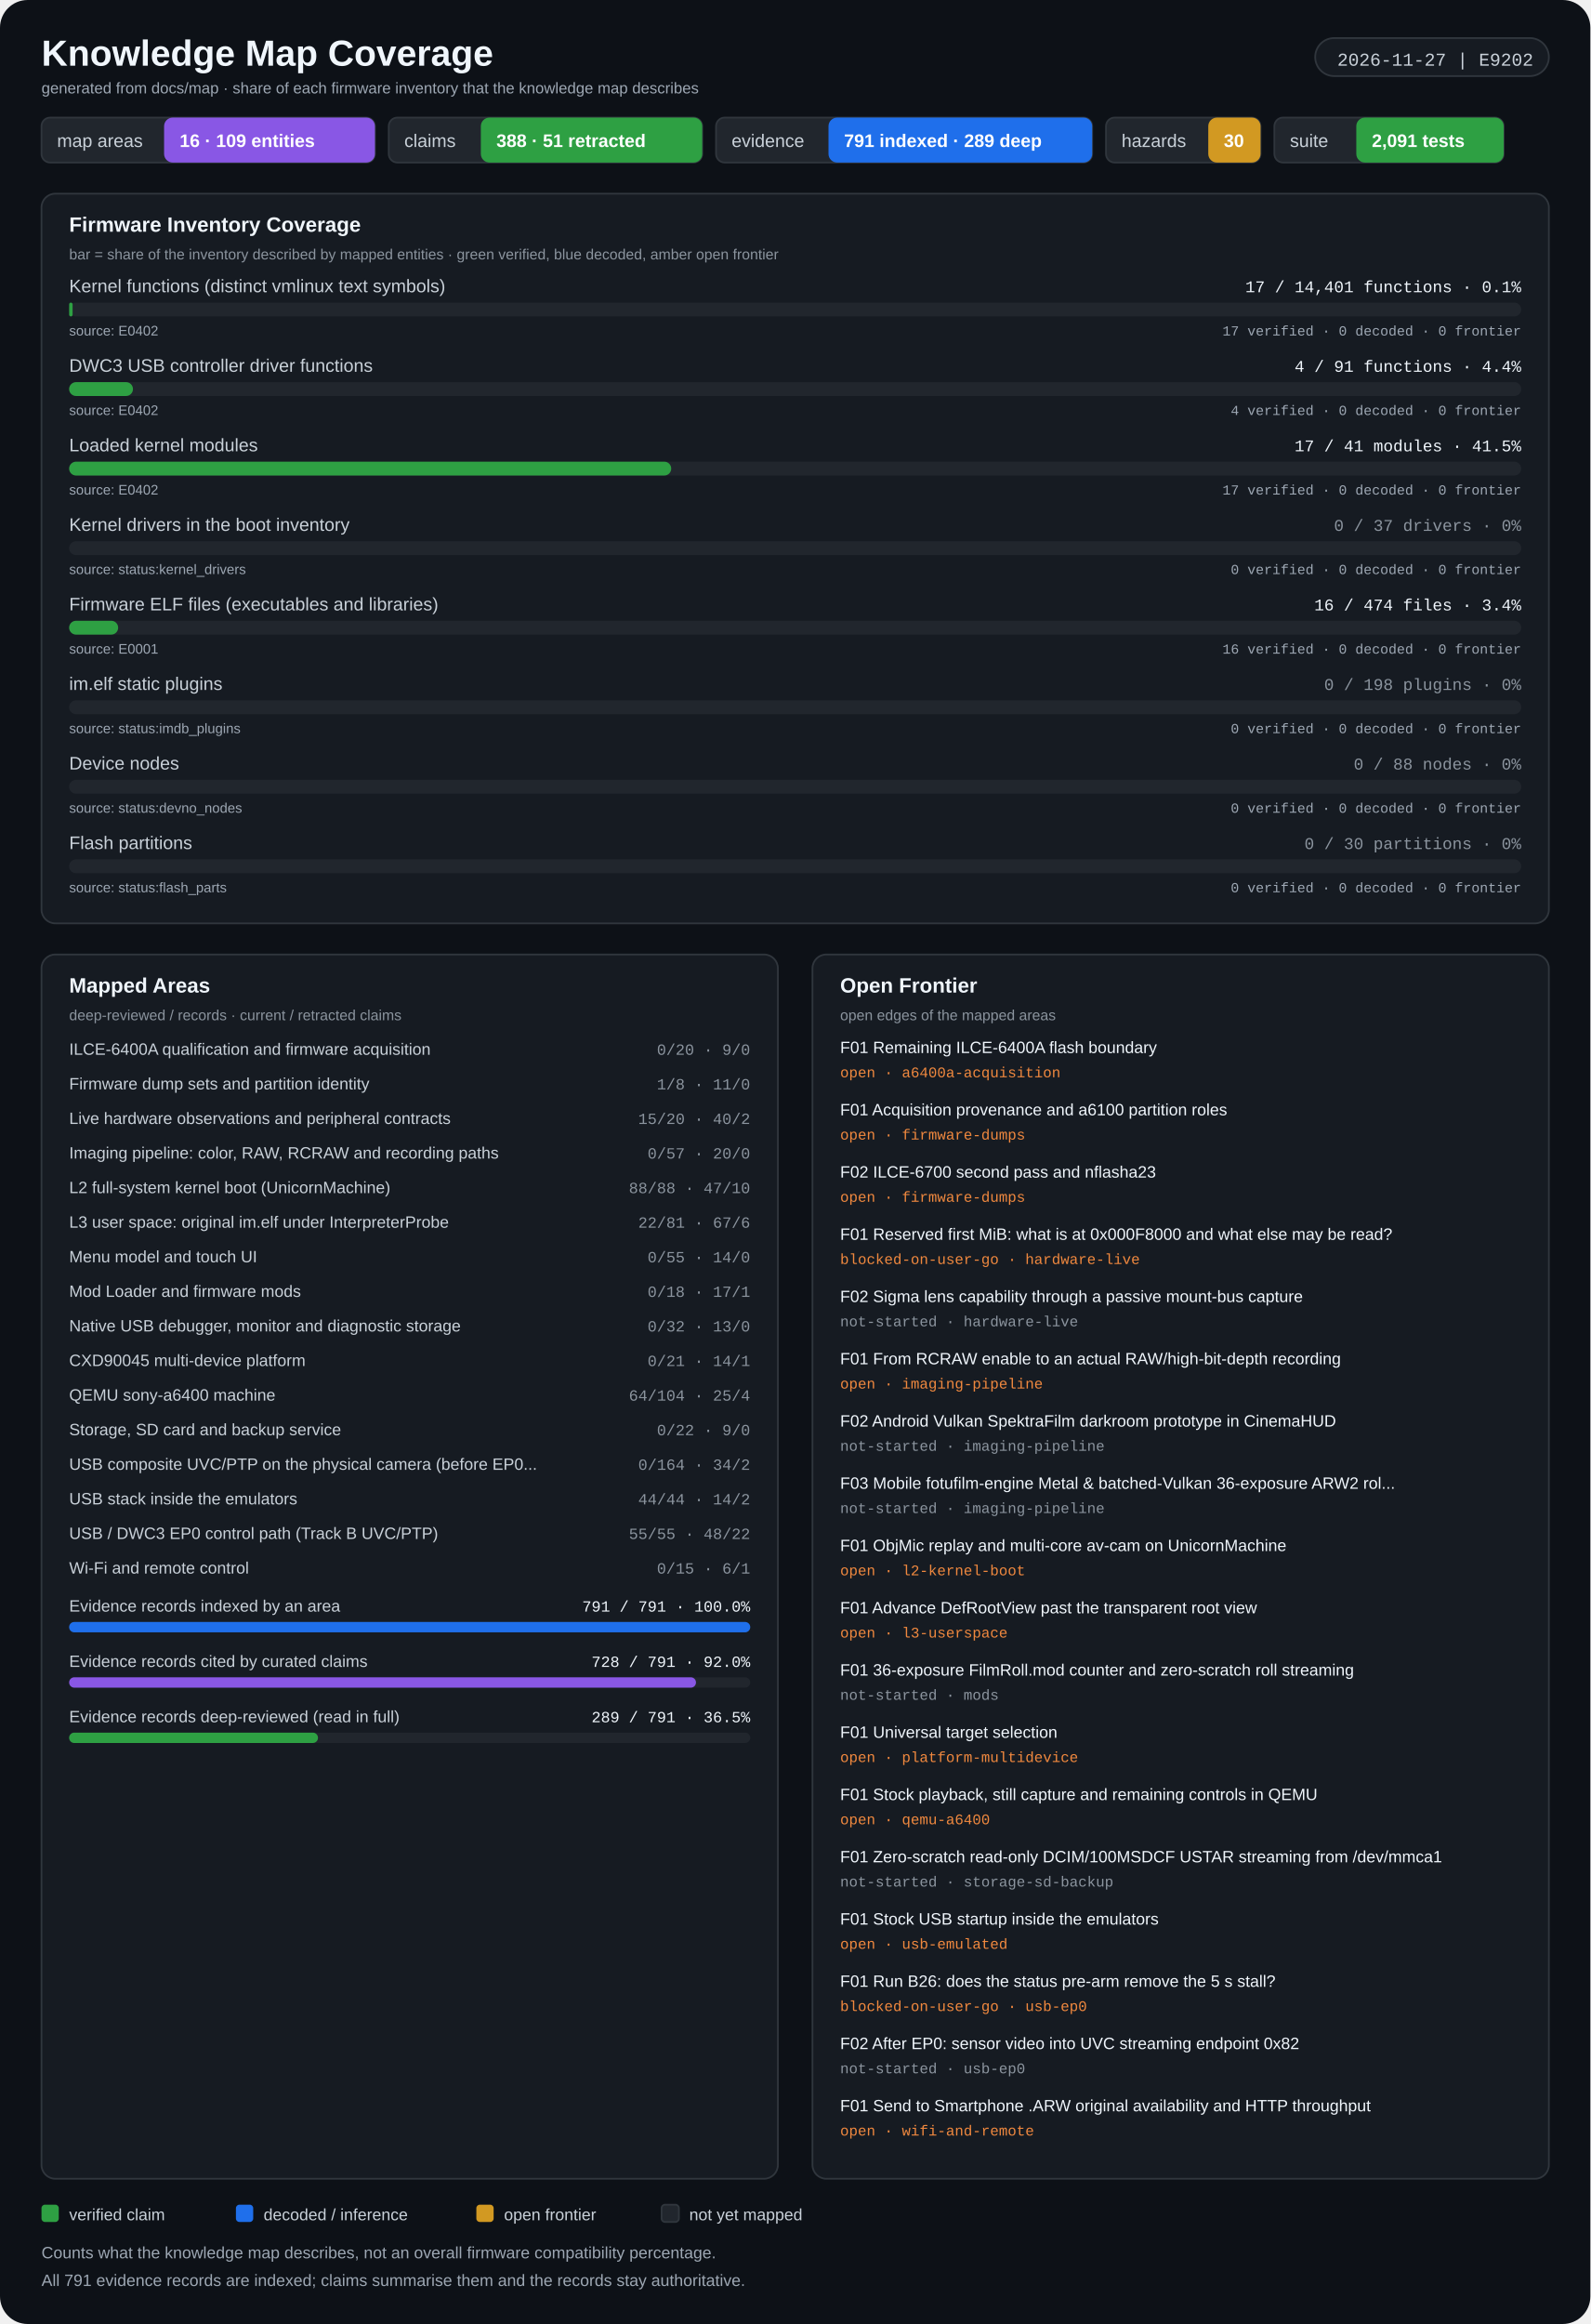
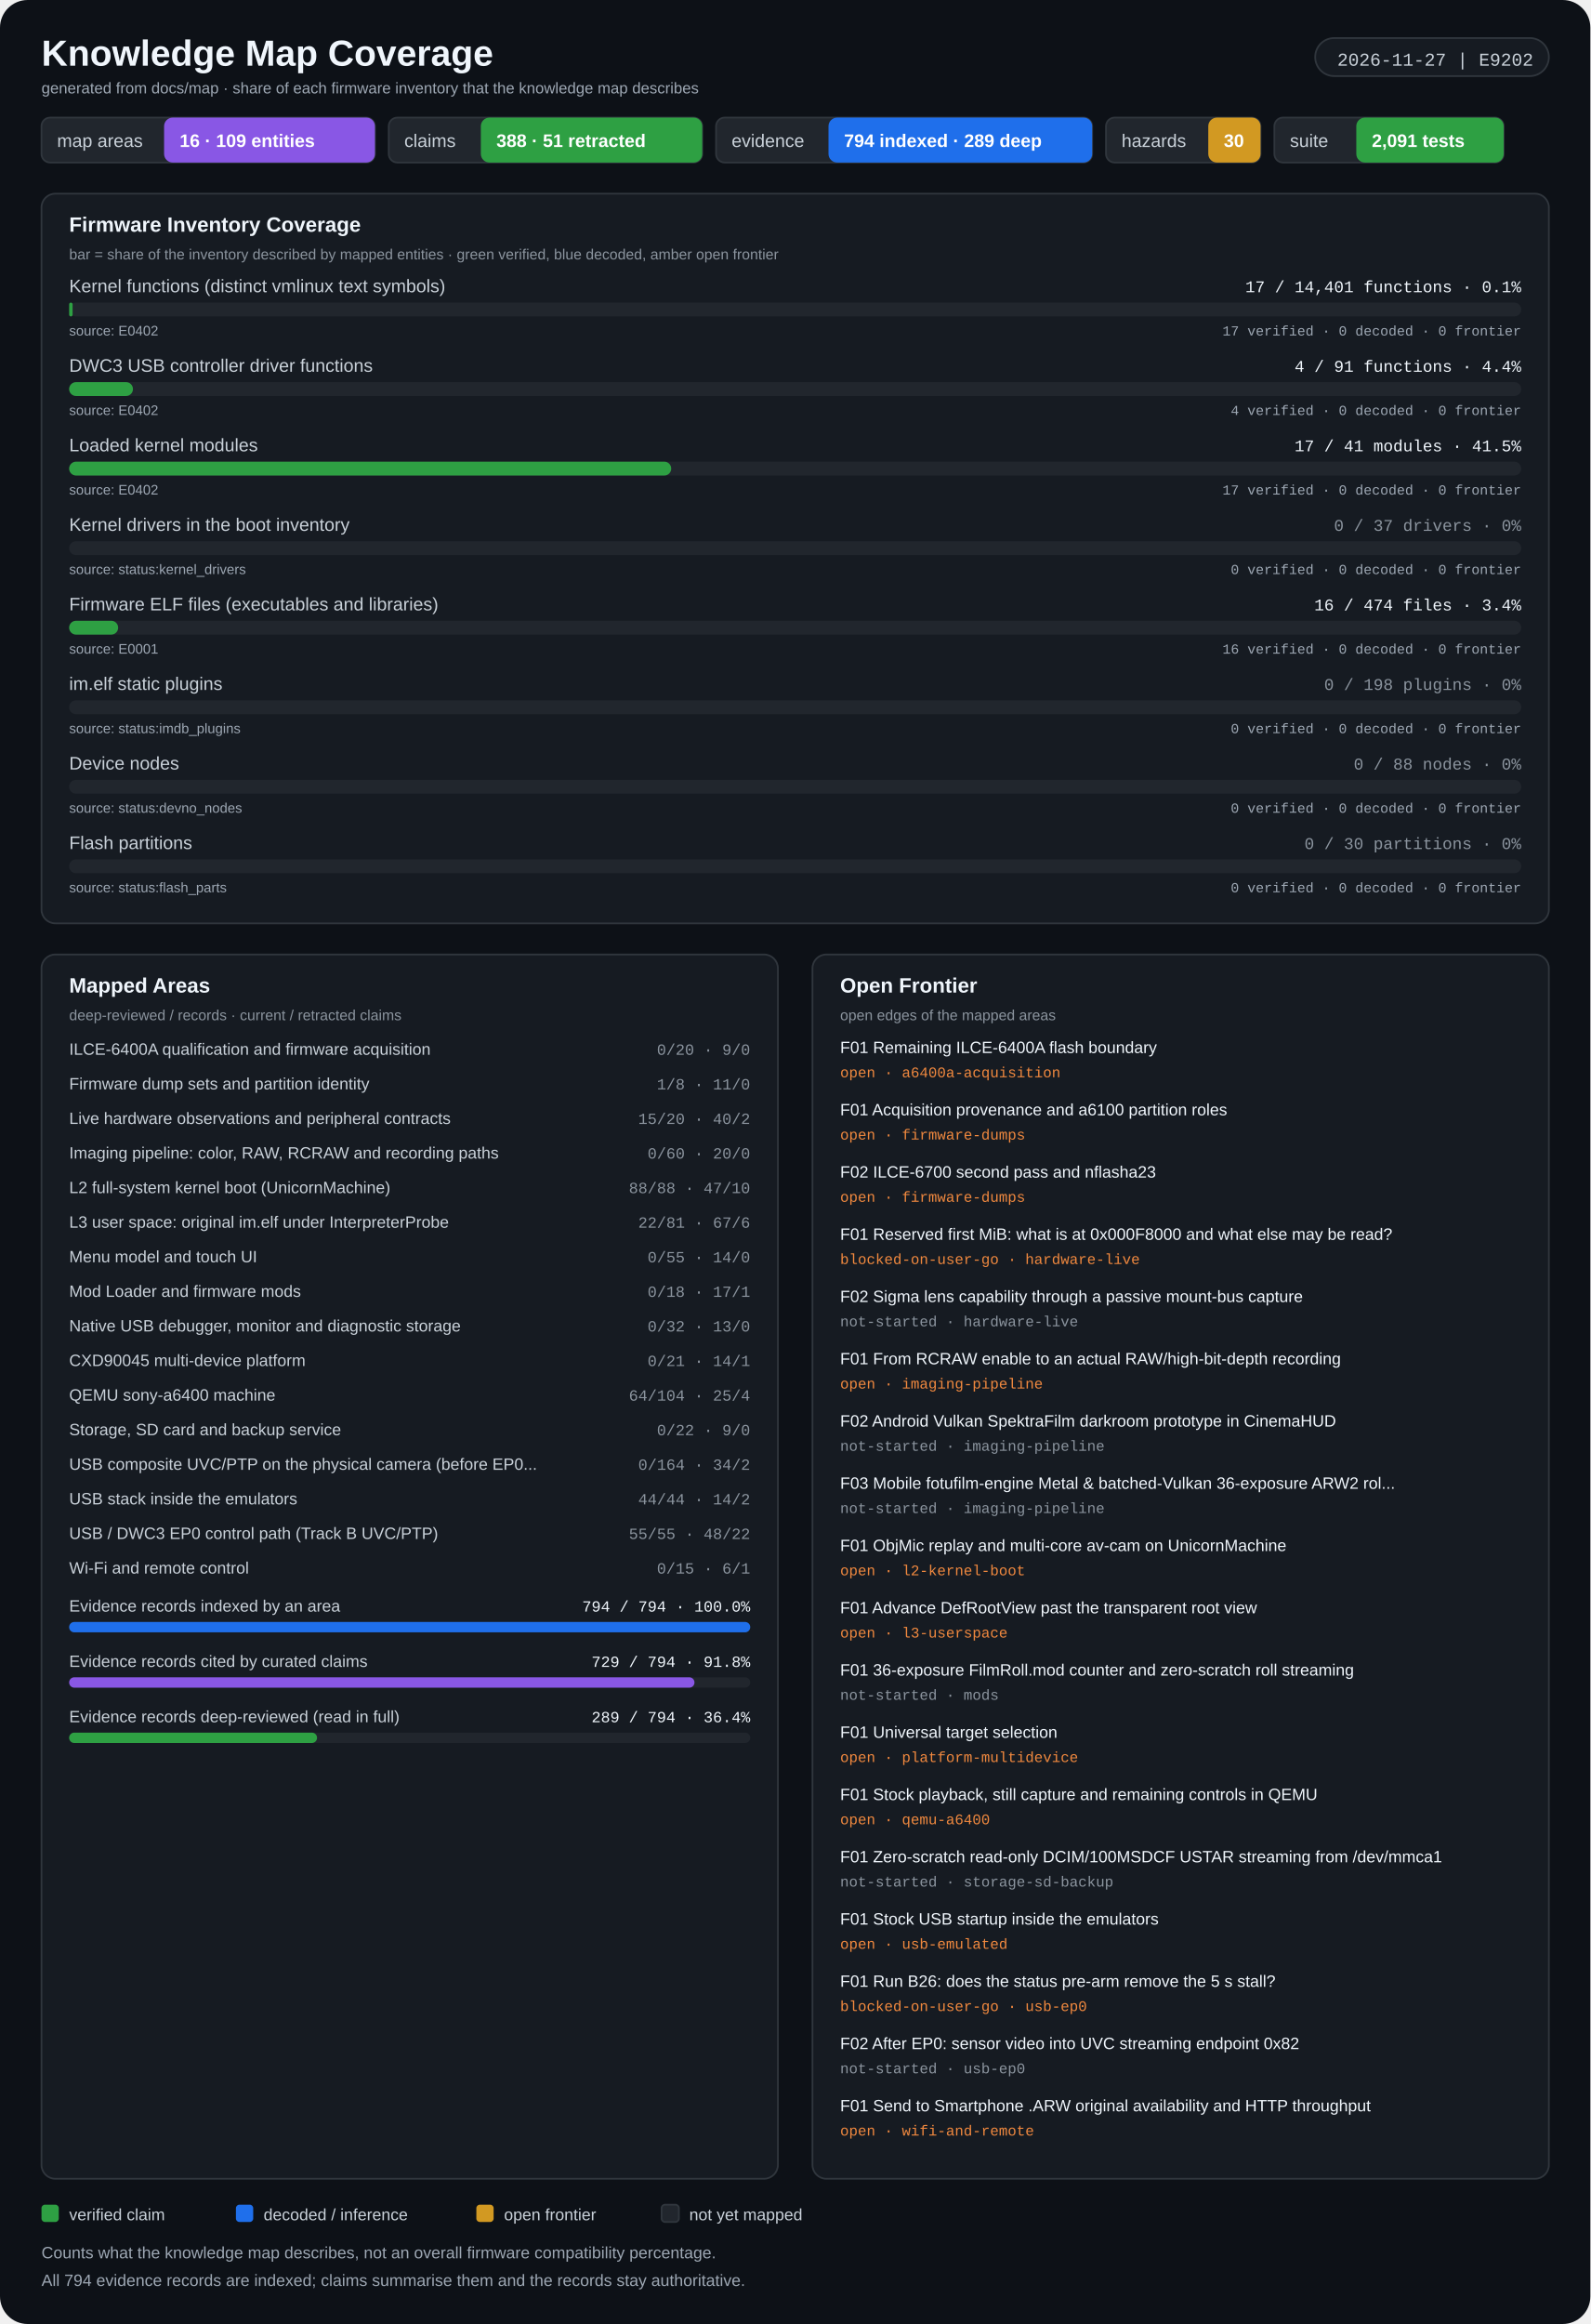
<svg xmlns="http://www.w3.org/2000/svg" width="920" height="1344" viewBox="0 0 920 1344" role="img" aria-labelledby="title desc">
  <rect width="920" height="1344" rx="16" fill="#0d1117" />
  <g>
    <text x="24" y="38" fill="#f0f6fc" font-size="21" font-weight="700" font-family="Segoe UI, Arial, sans-serif" text-anchor="start">Knowledge Map Coverage</text>
    <text x="24" y="54" fill="#9da7b3" font-size="9" font-weight="400" font-family="Segoe UI, Arial, sans-serif" text-anchor="start">generated from docs/map · share of each firmware inventory that the knowledge map describes</text>
    <rect x="760.82" y="22" width="135.18" height="22" rx="11" fill="#161b22" stroke="#30363d" stroke-width="1" />
    <text x="887" y="38" fill="#c9d1d9" font-size="10.5" font-weight="400" font-family="Consolas, 'Courier New', monospace" text-anchor="end">2026-11-27 | E9202</text>
    <rect x="24" y="68" width="192.878" height="26" rx="5" fill="#21262d" stroke="#30363d" stroke-width="1" />
    <rect x="94.92" y="68" width="121.958" height="26" rx="5" fill="#8957e5" />
    <text x="33" y="85" fill="#c9d1d9" font-size="10.5" font-weight="400" font-family="Segoe UI, Arial, sans-serif" text-anchor="start">map areas</text>
    <text x="103.92" y="85" fill="#ffffff" font-size="10.5" font-weight="700" font-family="Segoe UI, Arial, sans-serif" text-anchor="start">16 · 109 entities</text>
    <rect x="224.878" y="68" width="181.354" height="26" rx="5" fill="#21262d" stroke="#30363d" stroke-width="1" />
    <rect x="278.158" y="68" width="128.074" height="26" rx="5" fill="#2ea043" />
    <text x="233.878" y="85" fill="#c9d1d9" font-size="10.5" font-weight="400" font-family="Segoe UI, Arial, sans-serif" text-anchor="start">claims</text>
    <text x="287.158" y="85" fill="#ffffff" font-size="10.5" font-weight="700" font-family="Segoe UI, Arial, sans-serif" text-anchor="start">388 · 51 retracted</text>
    <rect x="414.232" y="68" width="217.574" height="26" rx="5" fill="#21262d" stroke="#30363d" stroke-width="1" />
    <rect x="479.272" y="68" width="152.534" height="26" rx="5" fill="#1f6feb" />
    <text x="423.232" y="85" fill="#c9d1d9" font-size="10.5" font-weight="400" font-family="Segoe UI, Arial, sans-serif" text-anchor="start">evidence</text>
-     <text x="488.272" y="85" fill="#ffffff" font-size="10.5" font-weight="700" font-family="Segoe UI, Arial, sans-serif" text-anchor="start">791 indexed · 289 deep</text>
+     <text x="488.272" y="85" fill="#ffffff" font-size="10.5" font-weight="700" font-family="Segoe UI, Arial, sans-serif" text-anchor="start">794 indexed · 289 deep</text>
    <rect x="639.806" y="68" width="89.39" height="26" rx="5" fill="#21262d" stroke="#30363d" stroke-width="1" />
    <rect x="698.966" y="68" width="30.23" height="26" rx="5" fill="#d29922" />
    <text x="648.806" y="85" fill="#c9d1d9" font-size="10.5" font-weight="400" font-family="Segoe UI, Arial, sans-serif" text-anchor="start">hazards</text>
    <text x="707.966" y="85" fill="#ffffff" font-size="10.5" font-weight="700" font-family="Segoe UI, Arial, sans-serif" text-anchor="start">30</text>
    <rect x="737.197" y="68" width="132.667" height="26" rx="5" fill="#21262d" stroke="#30363d" stroke-width="1" />
    <rect x="784.597" y="68" width="85.267" height="26" rx="5" fill="#2ea043" />
    <text x="746.197" y="85" fill="#c9d1d9" font-size="10.5" font-weight="400" font-family="Segoe UI, Arial, sans-serif" text-anchor="start">suite</text>
    <text x="793.597" y="85" fill="#ffffff" font-size="10.5" font-weight="700" font-family="Segoe UI, Arial, sans-serif" text-anchor="start">2,091 tests</text>
    <rect x="24" y="112" width="872" height="422" rx="8" fill="#161b22" stroke="#30363d" stroke-width="1" />
    <text x="40" y="134" fill="#f0f6fc" font-size="12" font-weight="700" font-family="Segoe UI, Arial, sans-serif" text-anchor="start">Firmware Inventory Coverage</text>
    <text x="40" y="150" fill="#8b949e" font-size="8.5" font-weight="400" font-family="Segoe UI, Arial, sans-serif" text-anchor="start">bar = share of the inventory described by mapped entities · green verified, blue decoded, amber open frontier</text>
    <text x="40" y="169" fill="#c9d1d9" font-size="10.5" font-weight="400" font-family="Segoe UI, Arial, sans-serif" text-anchor="start">Kernel functions (distinct vmlinux text symbols)</text>
    <text x="880" y="169" fill="#f0f6fc" font-size="9.5" font-weight="400" font-family="Consolas, 'Courier New', monospace" text-anchor="end">17 / 14,401 functions · 0.1%</text>
    <rect x="40" y="175" width="840" height="8" rx="4" fill="#21262d" />
    <rect x="40" y="175" width="2" height="8" rx="1" fill="#2ea043" />
    <text x="40" y="194" fill="#9da7b3" font-size="8" font-weight="400" font-family="Segoe UI, Arial, sans-serif" text-anchor="start">source: E0402</text>
    <text x="880" y="194" fill="#9da7b3" font-size="8" font-weight="400" font-family="Consolas, 'Courier New', monospace" text-anchor="end">17 verified · 0 decoded · 0 frontier</text>
    <text x="40" y="215" fill="#c9d1d9" font-size="10.5" font-weight="400" font-family="Segoe UI, Arial, sans-serif" text-anchor="start">DWC3 USB controller driver functions</text>
    <text x="880" y="215" fill="#f0f6fc" font-size="9.5" font-weight="400" font-family="Consolas, 'Courier New', monospace" text-anchor="end">4 / 91 functions · 4.4%</text>
    <rect x="40" y="221" width="840" height="8" rx="4" fill="#21262d" />
    <rect x="40" y="221" width="36.923" height="8" rx="4" fill="#2ea043" />
    <text x="40" y="240" fill="#9da7b3" font-size="8" font-weight="400" font-family="Segoe UI, Arial, sans-serif" text-anchor="start">source: E0402</text>
    <text x="880" y="240" fill="#9da7b3" font-size="8" font-weight="400" font-family="Consolas, 'Courier New', monospace" text-anchor="end">4 verified · 0 decoded · 0 frontier</text>
    <text x="40" y="261" fill="#c9d1d9" font-size="10.5" font-weight="400" font-family="Segoe UI, Arial, sans-serif" text-anchor="start">Loaded kernel modules</text>
    <text x="880" y="261" fill="#f0f6fc" font-size="9.5" font-weight="400" font-family="Consolas, 'Courier New', monospace" text-anchor="end">17 / 41 modules · 41.5%</text>
    <rect x="40" y="267" width="840" height="8" rx="4" fill="#21262d" />
    <rect x="40" y="267" width="348.293" height="8" rx="4" fill="#2ea043" />
    <text x="40" y="286" fill="#9da7b3" font-size="8" font-weight="400" font-family="Segoe UI, Arial, sans-serif" text-anchor="start">source: E0402</text>
    <text x="880" y="286" fill="#9da7b3" font-size="8" font-weight="400" font-family="Consolas, 'Courier New', monospace" text-anchor="end">17 verified · 0 decoded · 0 frontier</text>
    <text x="40" y="307" fill="#c9d1d9" font-size="10.5" font-weight="400" font-family="Segoe UI, Arial, sans-serif" text-anchor="start">Kernel drivers in the boot inventory</text>
    <text x="880" y="307" fill="#8b949e" font-size="9.5" font-weight="400" font-family="Consolas, 'Courier New', monospace" text-anchor="end">0 / 37 drivers · 0%</text>
    <rect x="40" y="313" width="840" height="8" rx="4" fill="#21262d" />
    <text x="40" y="332" fill="#9da7b3" font-size="8" font-weight="400" font-family="Segoe UI, Arial, sans-serif" text-anchor="start">source: status:kernel_drivers</text>
    <text x="880" y="332" fill="#9da7b3" font-size="8" font-weight="400" font-family="Consolas, 'Courier New', monospace" text-anchor="end">0 verified · 0 decoded · 0 frontier</text>
    <text x="40" y="353" fill="#c9d1d9" font-size="10.5" font-weight="400" font-family="Segoe UI, Arial, sans-serif" text-anchor="start">Firmware ELF files (executables and libraries)</text>
    <text x="880" y="353" fill="#f0f6fc" font-size="9.5" font-weight="400" font-family="Consolas, 'Courier New', monospace" text-anchor="end">16 / 474 files · 3.4%</text>
    <rect x="40" y="359" width="840" height="8" rx="4" fill="#21262d" />
    <rect x="40" y="359" width="28.354" height="8" rx="4" fill="#2ea043" />
    <text x="40" y="378" fill="#9da7b3" font-size="8" font-weight="400" font-family="Segoe UI, Arial, sans-serif" text-anchor="start">source: E0001</text>
    <text x="880" y="378" fill="#9da7b3" font-size="8" font-weight="400" font-family="Consolas, 'Courier New', monospace" text-anchor="end">16 verified · 0 decoded · 0 frontier</text>
    <text x="40" y="399" fill="#c9d1d9" font-size="10.5" font-weight="400" font-family="Segoe UI, Arial, sans-serif" text-anchor="start">im.elf static plugins</text>
    <text x="880" y="399" fill="#8b949e" font-size="9.5" font-weight="400" font-family="Consolas, 'Courier New', monospace" text-anchor="end">0 / 198 plugins · 0%</text>
    <rect x="40" y="405" width="840" height="8" rx="4" fill="#21262d" />
    <text x="40" y="424" fill="#9da7b3" font-size="8" font-weight="400" font-family="Segoe UI, Arial, sans-serif" text-anchor="start">source: status:imdb_plugins</text>
    <text x="880" y="424" fill="#9da7b3" font-size="8" font-weight="400" font-family="Consolas, 'Courier New', monospace" text-anchor="end">0 verified · 0 decoded · 0 frontier</text>
    <text x="40" y="445" fill="#c9d1d9" font-size="10.5" font-weight="400" font-family="Segoe UI, Arial, sans-serif" text-anchor="start">Device nodes</text>
    <text x="880" y="445" fill="#8b949e" font-size="9.5" font-weight="400" font-family="Consolas, 'Courier New', monospace" text-anchor="end">0 / 88 nodes · 0%</text>
    <rect x="40" y="451" width="840" height="8" rx="4" fill="#21262d" />
    <text x="40" y="470" fill="#9da7b3" font-size="8" font-weight="400" font-family="Segoe UI, Arial, sans-serif" text-anchor="start">source: status:devno_nodes</text>
    <text x="880" y="470" fill="#9da7b3" font-size="8" font-weight="400" font-family="Consolas, 'Courier New', monospace" text-anchor="end">0 verified · 0 decoded · 0 frontier</text>
    <text x="40" y="491" fill="#c9d1d9" font-size="10.5" font-weight="400" font-family="Segoe UI, Arial, sans-serif" text-anchor="start">Flash partitions</text>
    <text x="880" y="491" fill="#8b949e" font-size="9.5" font-weight="400" font-family="Consolas, 'Courier New', monospace" text-anchor="end">0 / 30 partitions · 0%</text>
    <rect x="40" y="497" width="840" height="8" rx="4" fill="#21262d" />
    <text x="40" y="516" fill="#9da7b3" font-size="8" font-weight="400" font-family="Segoe UI, Arial, sans-serif" text-anchor="start">source: status:flash_parts</text>
    <text x="880" y="516" fill="#9da7b3" font-size="8" font-weight="400" font-family="Consolas, 'Courier New', monospace" text-anchor="end">0 verified · 0 decoded · 0 frontier</text>
    <rect x="24" y="552" width="426" height="708" rx="8" fill="#161b22" stroke="#30363d" stroke-width="1" />
    <rect x="470" y="552" width="426" height="708" rx="8" fill="#161b22" stroke="#30363d" stroke-width="1" />
    <text x="40" y="574" fill="#f0f6fc" font-size="12" font-weight="700" font-family="Segoe UI, Arial, sans-serif" text-anchor="start">Mapped Areas</text>
    <text x="40" y="590" fill="#8b949e" font-size="8.5" font-weight="400" font-family="Segoe UI, Arial, sans-serif" text-anchor="start">deep-reviewed / records · current / retracted claims</text>
    <text x="486" y="574" fill="#f0f6fc" font-size="12" font-weight="700" font-family="Segoe UI, Arial, sans-serif" text-anchor="start">Open Frontier</text>
    <text x="486" y="590" fill="#8b949e" font-size="8.5" font-weight="400" font-family="Segoe UI, Arial, sans-serif" text-anchor="start">open edges of the mapped areas</text>
    <text x="40" y="610" fill="#c9d1d9" font-size="9.5" font-weight="400" font-family="Segoe UI, Arial, sans-serif" text-anchor="start">ILCE-6400A qualification and firmware acquisition</text>
    <text x="434" y="610" fill="#8b949e" font-size="9" font-weight="400" font-family="Consolas, 'Courier New', monospace" text-anchor="end">0/20 · 9/0</text>
    <text x="40" y="630" fill="#c9d1d9" font-size="9.5" font-weight="400" font-family="Segoe UI, Arial, sans-serif" text-anchor="start">Firmware dump sets and partition identity</text>
    <text x="434" y="630" fill="#8b949e" font-size="9" font-weight="400" font-family="Consolas, 'Courier New', monospace" text-anchor="end">1/8 · 11/0</text>
    <text x="40" y="650" fill="#c9d1d9" font-size="9.5" font-weight="400" font-family="Segoe UI, Arial, sans-serif" text-anchor="start">Live hardware observations and peripheral contracts</text>
    <text x="434" y="650" fill="#8b949e" font-size="9" font-weight="400" font-family="Consolas, 'Courier New', monospace" text-anchor="end">15/20 · 40/2</text>
    <text x="40" y="670" fill="#c9d1d9" font-size="9.5" font-weight="400" font-family="Segoe UI, Arial, sans-serif" text-anchor="start">Imaging pipeline: color, RAW, RCRAW and recording paths</text>
-     <text x="434" y="670" fill="#8b949e" font-size="9" font-weight="400" font-family="Consolas, 'Courier New', monospace" text-anchor="end">0/57 · 20/0</text>
+     <text x="434" y="670" fill="#8b949e" font-size="9" font-weight="400" font-family="Consolas, 'Courier New', monospace" text-anchor="end">0/60 · 20/0</text>
    <text x="40" y="690" fill="#c9d1d9" font-size="9.5" font-weight="400" font-family="Segoe UI, Arial, sans-serif" text-anchor="start">L2 full-system kernel boot (UnicornMachine)</text>
    <text x="434" y="690" fill="#8b949e" font-size="9" font-weight="400" font-family="Consolas, 'Courier New', monospace" text-anchor="end">88/88 · 47/10</text>
    <text x="40" y="710" fill="#c9d1d9" font-size="9.5" font-weight="400" font-family="Segoe UI, Arial, sans-serif" text-anchor="start">L3 user space: original im.elf under InterpreterProbe</text>
    <text x="434" y="710" fill="#8b949e" font-size="9" font-weight="400" font-family="Consolas, 'Courier New', monospace" text-anchor="end">22/81 · 67/6</text>
    <text x="40" y="730" fill="#c9d1d9" font-size="9.5" font-weight="400" font-family="Segoe UI, Arial, sans-serif" text-anchor="start">Menu model and touch UI</text>
    <text x="434" y="730" fill="#8b949e" font-size="9" font-weight="400" font-family="Consolas, 'Courier New', monospace" text-anchor="end">0/55 · 14/0</text>
    <text x="40" y="750" fill="#c9d1d9" font-size="9.5" font-weight="400" font-family="Segoe UI, Arial, sans-serif" text-anchor="start">Mod Loader and firmware mods</text>
    <text x="434" y="750" fill="#8b949e" font-size="9" font-weight="400" font-family="Consolas, 'Courier New', monospace" text-anchor="end">0/18 · 17/1</text>
    <text x="40" y="770" fill="#c9d1d9" font-size="9.5" font-weight="400" font-family="Segoe UI, Arial, sans-serif" text-anchor="start">Native USB debugger, monitor and diagnostic storage</text>
    <text x="434" y="770" fill="#8b949e" font-size="9" font-weight="400" font-family="Consolas, 'Courier New', monospace" text-anchor="end">0/32 · 13/0</text>
    <text x="40" y="790" fill="#c9d1d9" font-size="9.5" font-weight="400" font-family="Segoe UI, Arial, sans-serif" text-anchor="start">CXD90045 multi-device platform</text>
    <text x="434" y="790" fill="#8b949e" font-size="9" font-weight="400" font-family="Consolas, 'Courier New', monospace" text-anchor="end">0/21 · 14/1</text>
    <text x="40" y="810" fill="#c9d1d9" font-size="9.5" font-weight="400" font-family="Segoe UI, Arial, sans-serif" text-anchor="start">QEMU sony-a6400 machine</text>
    <text x="434" y="810" fill="#8b949e" font-size="9" font-weight="400" font-family="Consolas, 'Courier New', monospace" text-anchor="end">64/104 · 25/4</text>
    <text x="40" y="830" fill="#c9d1d9" font-size="9.5" font-weight="400" font-family="Segoe UI, Arial, sans-serif" text-anchor="start">Storage, SD card and backup service</text>
    <text x="434" y="830" fill="#8b949e" font-size="9" font-weight="400" font-family="Consolas, 'Courier New', monospace" text-anchor="end">0/22 · 9/0</text>
    <text x="40" y="850" fill="#c9d1d9" font-size="9.5" font-weight="400" font-family="Segoe UI, Arial, sans-serif" text-anchor="start">USB composite UVC/PTP on the physical camera (before EP0...</text>
    <text x="434" y="850" fill="#8b949e" font-size="9" font-weight="400" font-family="Consolas, 'Courier New', monospace" text-anchor="end">0/164 · 34/2</text>
    <text x="40" y="870" fill="#c9d1d9" font-size="9.5" font-weight="400" font-family="Segoe UI, Arial, sans-serif" text-anchor="start">USB stack inside the emulators</text>
    <text x="434" y="870" fill="#8b949e" font-size="9" font-weight="400" font-family="Consolas, 'Courier New', monospace" text-anchor="end">44/44 · 14/2</text>
    <text x="40" y="890" fill="#c9d1d9" font-size="9.5" font-weight="400" font-family="Segoe UI, Arial, sans-serif" text-anchor="start">USB / DWC3 EP0 control path (Track B UVC/PTP)</text>
    <text x="434" y="890" fill="#8b949e" font-size="9" font-weight="400" font-family="Consolas, 'Courier New', monospace" text-anchor="end">55/55 · 48/22</text>
    <text x="40" y="910" fill="#c9d1d9" font-size="9.5" font-weight="400" font-family="Segoe UI, Arial, sans-serif" text-anchor="start">Wi-Fi and remote control</text>
    <text x="434" y="910" fill="#8b949e" font-size="9" font-weight="400" font-family="Consolas, 'Courier New', monospace" text-anchor="end">0/15 · 6/1</text>
    <text x="40" y="932" fill="#c9d1d9" font-size="9.5" font-weight="400" font-family="Segoe UI, Arial, sans-serif" text-anchor="start">Evidence records indexed by an area</text>
-     <text x="434" y="932" fill="#f0f6fc" font-size="9" font-weight="400" font-family="Consolas, 'Courier New', monospace" text-anchor="end">791 / 791 · 100.0%</text>
+     <text x="434" y="932" fill="#f0f6fc" font-size="9" font-weight="400" font-family="Consolas, 'Courier New', monospace" text-anchor="end">794 / 794 · 100.0%</text>
    <rect x="40" y="938" width="394" height="6" rx="3" fill="#21262d" />
    <rect x="40" y="938" width="394" height="6" rx="3" fill="#1f6feb" />
    <text x="40" y="964" fill="#c9d1d9" font-size="9.5" font-weight="400" font-family="Segoe UI, Arial, sans-serif" text-anchor="start">Evidence records cited by curated claims</text>
-     <text x="434" y="964" fill="#f0f6fc" font-size="9" font-weight="400" font-family="Consolas, 'Courier New', monospace" text-anchor="end">728 / 791 · 92.0%</text>
+     <text x="434" y="964" fill="#f0f6fc" font-size="9" font-weight="400" font-family="Consolas, 'Courier New', monospace" text-anchor="end">729 / 794 · 91.8%</text>
    <rect x="40" y="970" width="394" height="6" rx="3" fill="#21262d" />
-     <rect x="40" y="970" width="362.619" height="6" rx="3" fill="#8957e5" />
+     <rect x="40" y="970" width="361.746" height="6" rx="3" fill="#8957e5" />
    <text x="40" y="996" fill="#c9d1d9" font-size="9.5" font-weight="400" font-family="Segoe UI, Arial, sans-serif" text-anchor="start">Evidence records deep-reviewed (read in full)</text>
-     <text x="434" y="996" fill="#f0f6fc" font-size="9" font-weight="400" font-family="Consolas, 'Courier New', monospace" text-anchor="end">289 / 791 · 36.5%</text>
+     <text x="434" y="996" fill="#f0f6fc" font-size="9" font-weight="400" font-family="Consolas, 'Courier New', monospace" text-anchor="end">289 / 794 · 36.4%</text>
    <rect x="40" y="1002" width="394" height="6" rx="3" fill="#21262d" />
-     <rect x="40" y="1002" width="143.952" height="6" rx="3" fill="#2ea043" />
+     <rect x="40" y="1002" width="143.408" height="6" rx="3" fill="#2ea043" />
    <text x="486" y="609" fill="#f0f6fc" font-size="9.5" font-weight="400" font-family="Segoe UI, Arial, sans-serif" text-anchor="start">F01  Remaining ILCE-6400A flash boundary</text>
    <text x="486" y="623" fill="#f0883e" font-size="8.5" font-weight="400" font-family="Consolas, 'Courier New', monospace" text-anchor="start">open · a6400a-acquisition</text>
    <text x="486" y="645" fill="#f0f6fc" font-size="9.5" font-weight="400" font-family="Segoe UI, Arial, sans-serif" text-anchor="start">F01  Acquisition provenance and a6100 partition roles</text>
    <text x="486" y="659" fill="#f0883e" font-size="8.5" font-weight="400" font-family="Consolas, 'Courier New', monospace" text-anchor="start">open · firmware-dumps</text>
    <text x="486" y="681" fill="#f0f6fc" font-size="9.5" font-weight="400" font-family="Segoe UI, Arial, sans-serif" text-anchor="start">F02  ILCE-6700 second pass and nflasha23</text>
    <text x="486" y="695" fill="#f0883e" font-size="8.5" font-weight="400" font-family="Consolas, 'Courier New', monospace" text-anchor="start">open · firmware-dumps</text>
    <text x="486" y="717" fill="#f0f6fc" font-size="9.5" font-weight="400" font-family="Segoe UI, Arial, sans-serif" text-anchor="start">F01  Reserved first MiB: what is at 0x000F8000 and what else may be read?</text>
    <text x="486" y="731" fill="#f0883e" font-size="8.5" font-weight="400" font-family="Consolas, 'Courier New', monospace" text-anchor="start">blocked-on-user-go · hardware-live</text>
    <text x="486" y="753" fill="#f0f6fc" font-size="9.5" font-weight="400" font-family="Segoe UI, Arial, sans-serif" text-anchor="start">F02  Sigma lens capability through a passive mount-bus capture</text>
    <text x="486" y="767" fill="#8b949e" font-size="8.5" font-weight="400" font-family="Consolas, 'Courier New', monospace" text-anchor="start">not-started · hardware-live</text>
    <text x="486" y="789" fill="#f0f6fc" font-size="9.5" font-weight="400" font-family="Segoe UI, Arial, sans-serif" text-anchor="start">F01  From RCRAW enable to an actual RAW/high-bit-depth recording</text>
    <text x="486" y="803" fill="#f0883e" font-size="8.5" font-weight="400" font-family="Consolas, 'Courier New', monospace" text-anchor="start">open · imaging-pipeline</text>
    <text x="486" y="825" fill="#f0f6fc" font-size="9.5" font-weight="400" font-family="Segoe UI, Arial, sans-serif" text-anchor="start">F02  Android Vulkan SpektraFilm darkroom prototype in CinemaHUD</text>
    <text x="486" y="839" fill="#8b949e" font-size="8.5" font-weight="400" font-family="Consolas, 'Courier New', monospace" text-anchor="start">not-started · imaging-pipeline</text>
    <text x="486" y="861" fill="#f0f6fc" font-size="9.5" font-weight="400" font-family="Segoe UI, Arial, sans-serif" text-anchor="start">F03  Mobile fotufilm-engine Metal &amp; batched-Vulkan 36-exposure ARW2 rol...</text>
    <text x="486" y="875" fill="#8b949e" font-size="8.5" font-weight="400" font-family="Consolas, 'Courier New', monospace" text-anchor="start">not-started · imaging-pipeline</text>
    <text x="486" y="897" fill="#f0f6fc" font-size="9.5" font-weight="400" font-family="Segoe UI, Arial, sans-serif" text-anchor="start">F01  ObjMic replay and multi-core av-cam on UnicornMachine</text>
    <text x="486" y="911" fill="#f0883e" font-size="8.5" font-weight="400" font-family="Consolas, 'Courier New', monospace" text-anchor="start">open · l2-kernel-boot</text>
    <text x="486" y="933" fill="#f0f6fc" font-size="9.5" font-weight="400" font-family="Segoe UI, Arial, sans-serif" text-anchor="start">F01  Advance DefRootView past the transparent root view</text>
    <text x="486" y="947" fill="#f0883e" font-size="8.5" font-weight="400" font-family="Consolas, 'Courier New', monospace" text-anchor="start">open · l3-userspace</text>
    <text x="486" y="969" fill="#f0f6fc" font-size="9.5" font-weight="400" font-family="Segoe UI, Arial, sans-serif" text-anchor="start">F01  36-exposure FilmRoll.mod counter and zero-scratch roll streaming</text>
    <text x="486" y="983" fill="#8b949e" font-size="8.5" font-weight="400" font-family="Consolas, 'Courier New', monospace" text-anchor="start">not-started · mods</text>
    <text x="486" y="1005" fill="#f0f6fc" font-size="9.5" font-weight="400" font-family="Segoe UI, Arial, sans-serif" text-anchor="start">F01  Universal target selection</text>
    <text x="486" y="1019" fill="#f0883e" font-size="8.5" font-weight="400" font-family="Consolas, 'Courier New', monospace" text-anchor="start">open · platform-multidevice</text>
    <text x="486" y="1041" fill="#f0f6fc" font-size="9.5" font-weight="400" font-family="Segoe UI, Arial, sans-serif" text-anchor="start">F01  Stock playback, still capture and remaining controls in QEMU</text>
    <text x="486" y="1055" fill="#f0883e" font-size="8.5" font-weight="400" font-family="Consolas, 'Courier New', monospace" text-anchor="start">open · qemu-a6400</text>
    <text x="486" y="1077" fill="#f0f6fc" font-size="9.5" font-weight="400" font-family="Segoe UI, Arial, sans-serif" text-anchor="start">F01  Zero-scratch read-only DCIM/100MSDCF USTAR streaming from /dev/mmca1</text>
    <text x="486" y="1091" fill="#8b949e" font-size="8.5" font-weight="400" font-family="Consolas, 'Courier New', monospace" text-anchor="start">not-started · storage-sd-backup</text>
    <text x="486" y="1113" fill="#f0f6fc" font-size="9.5" font-weight="400" font-family="Segoe UI, Arial, sans-serif" text-anchor="start">F01  Stock USB startup inside the emulators</text>
    <text x="486" y="1127" fill="#f0883e" font-size="8.5" font-weight="400" font-family="Consolas, 'Courier New', monospace" text-anchor="start">open · usb-emulated</text>
    <text x="486" y="1149" fill="#f0f6fc" font-size="9.5" font-weight="400" font-family="Segoe UI, Arial, sans-serif" text-anchor="start">F01  Run B26: does the status pre-arm remove the 5 s stall?</text>
    <text x="486" y="1163" fill="#f0883e" font-size="8.5" font-weight="400" font-family="Consolas, 'Courier New', monospace" text-anchor="start">blocked-on-user-go · usb-ep0</text>
    <text x="486" y="1185" fill="#f0f6fc" font-size="9.5" font-weight="400" font-family="Segoe UI, Arial, sans-serif" text-anchor="start">F02  After EP0: sensor video into UVC streaming endpoint 0x82</text>
    <text x="486" y="1199" fill="#8b949e" font-size="8.5" font-weight="400" font-family="Consolas, 'Courier New', monospace" text-anchor="start">not-started · usb-ep0</text>
    <text x="486" y="1221" fill="#f0f6fc" font-size="9.5" font-weight="400" font-family="Segoe UI, Arial, sans-serif" text-anchor="start">F01  Send to Smartphone .ARW original availability and HTTP throughput</text>
    <text x="486" y="1235" fill="#f0883e" font-size="8.5" font-weight="400" font-family="Consolas, 'Courier New', monospace" text-anchor="start">open · wifi-and-remote</text>
    <rect x="24" y="1275" width="10" height="10" rx="2" fill="#2ea043" />
    <text x="40" y="1284" fill="#c9d1d9" font-size="9.5" font-weight="400" font-family="Segoe UI, Arial, sans-serif" text-anchor="start">verified claim</text>
    <rect x="136.48" y="1275" width="10" height="10" rx="2" fill="#1f6feb" />
    <text x="152.48" y="1284" fill="#c9d1d9" font-size="9.5" font-weight="400" font-family="Segoe UI, Arial, sans-serif" text-anchor="start">decoded / inference</text>
    <rect x="275.56" y="1275" width="10" height="10" rx="2" fill="#d29922" />
    <text x="291.56" y="1284" fill="#c9d1d9" font-size="9.5" font-weight="400" font-family="Segoe UI, Arial, sans-serif" text-anchor="start">open frontier</text>
    <rect x="382.72" y="1275" width="10" height="10" rx="2" fill="#21262d" stroke="#30363d" stroke-width="1" />
    <text x="398.72" y="1284" fill="#c9d1d9" font-size="9.5" font-weight="400" font-family="Segoe UI, Arial, sans-serif" text-anchor="start">not yet mapped</text>
    <text x="24" y="1306" fill="#9da7b3" font-size="9.5" font-weight="400" font-family="Segoe UI, Arial, sans-serif" text-anchor="start">Counts what the knowledge map describes, not an overall firmware compatibility percentage.</text>
-     <text x="24" y="1322" fill="#9da7b3" font-size="9.5" font-weight="400" font-family="Segoe UI, Arial, sans-serif" text-anchor="start">All 791 evidence records are indexed; claims summarise them and the records stay authoritative.</text>
+     <text x="24" y="1322" fill="#9da7b3" font-size="9.5" font-weight="400" font-family="Segoe UI, Arial, sans-serif" text-anchor="start">All 794 evidence records are indexed; claims summarise them and the records stay authoritative.</text>
  </g>
</svg>
